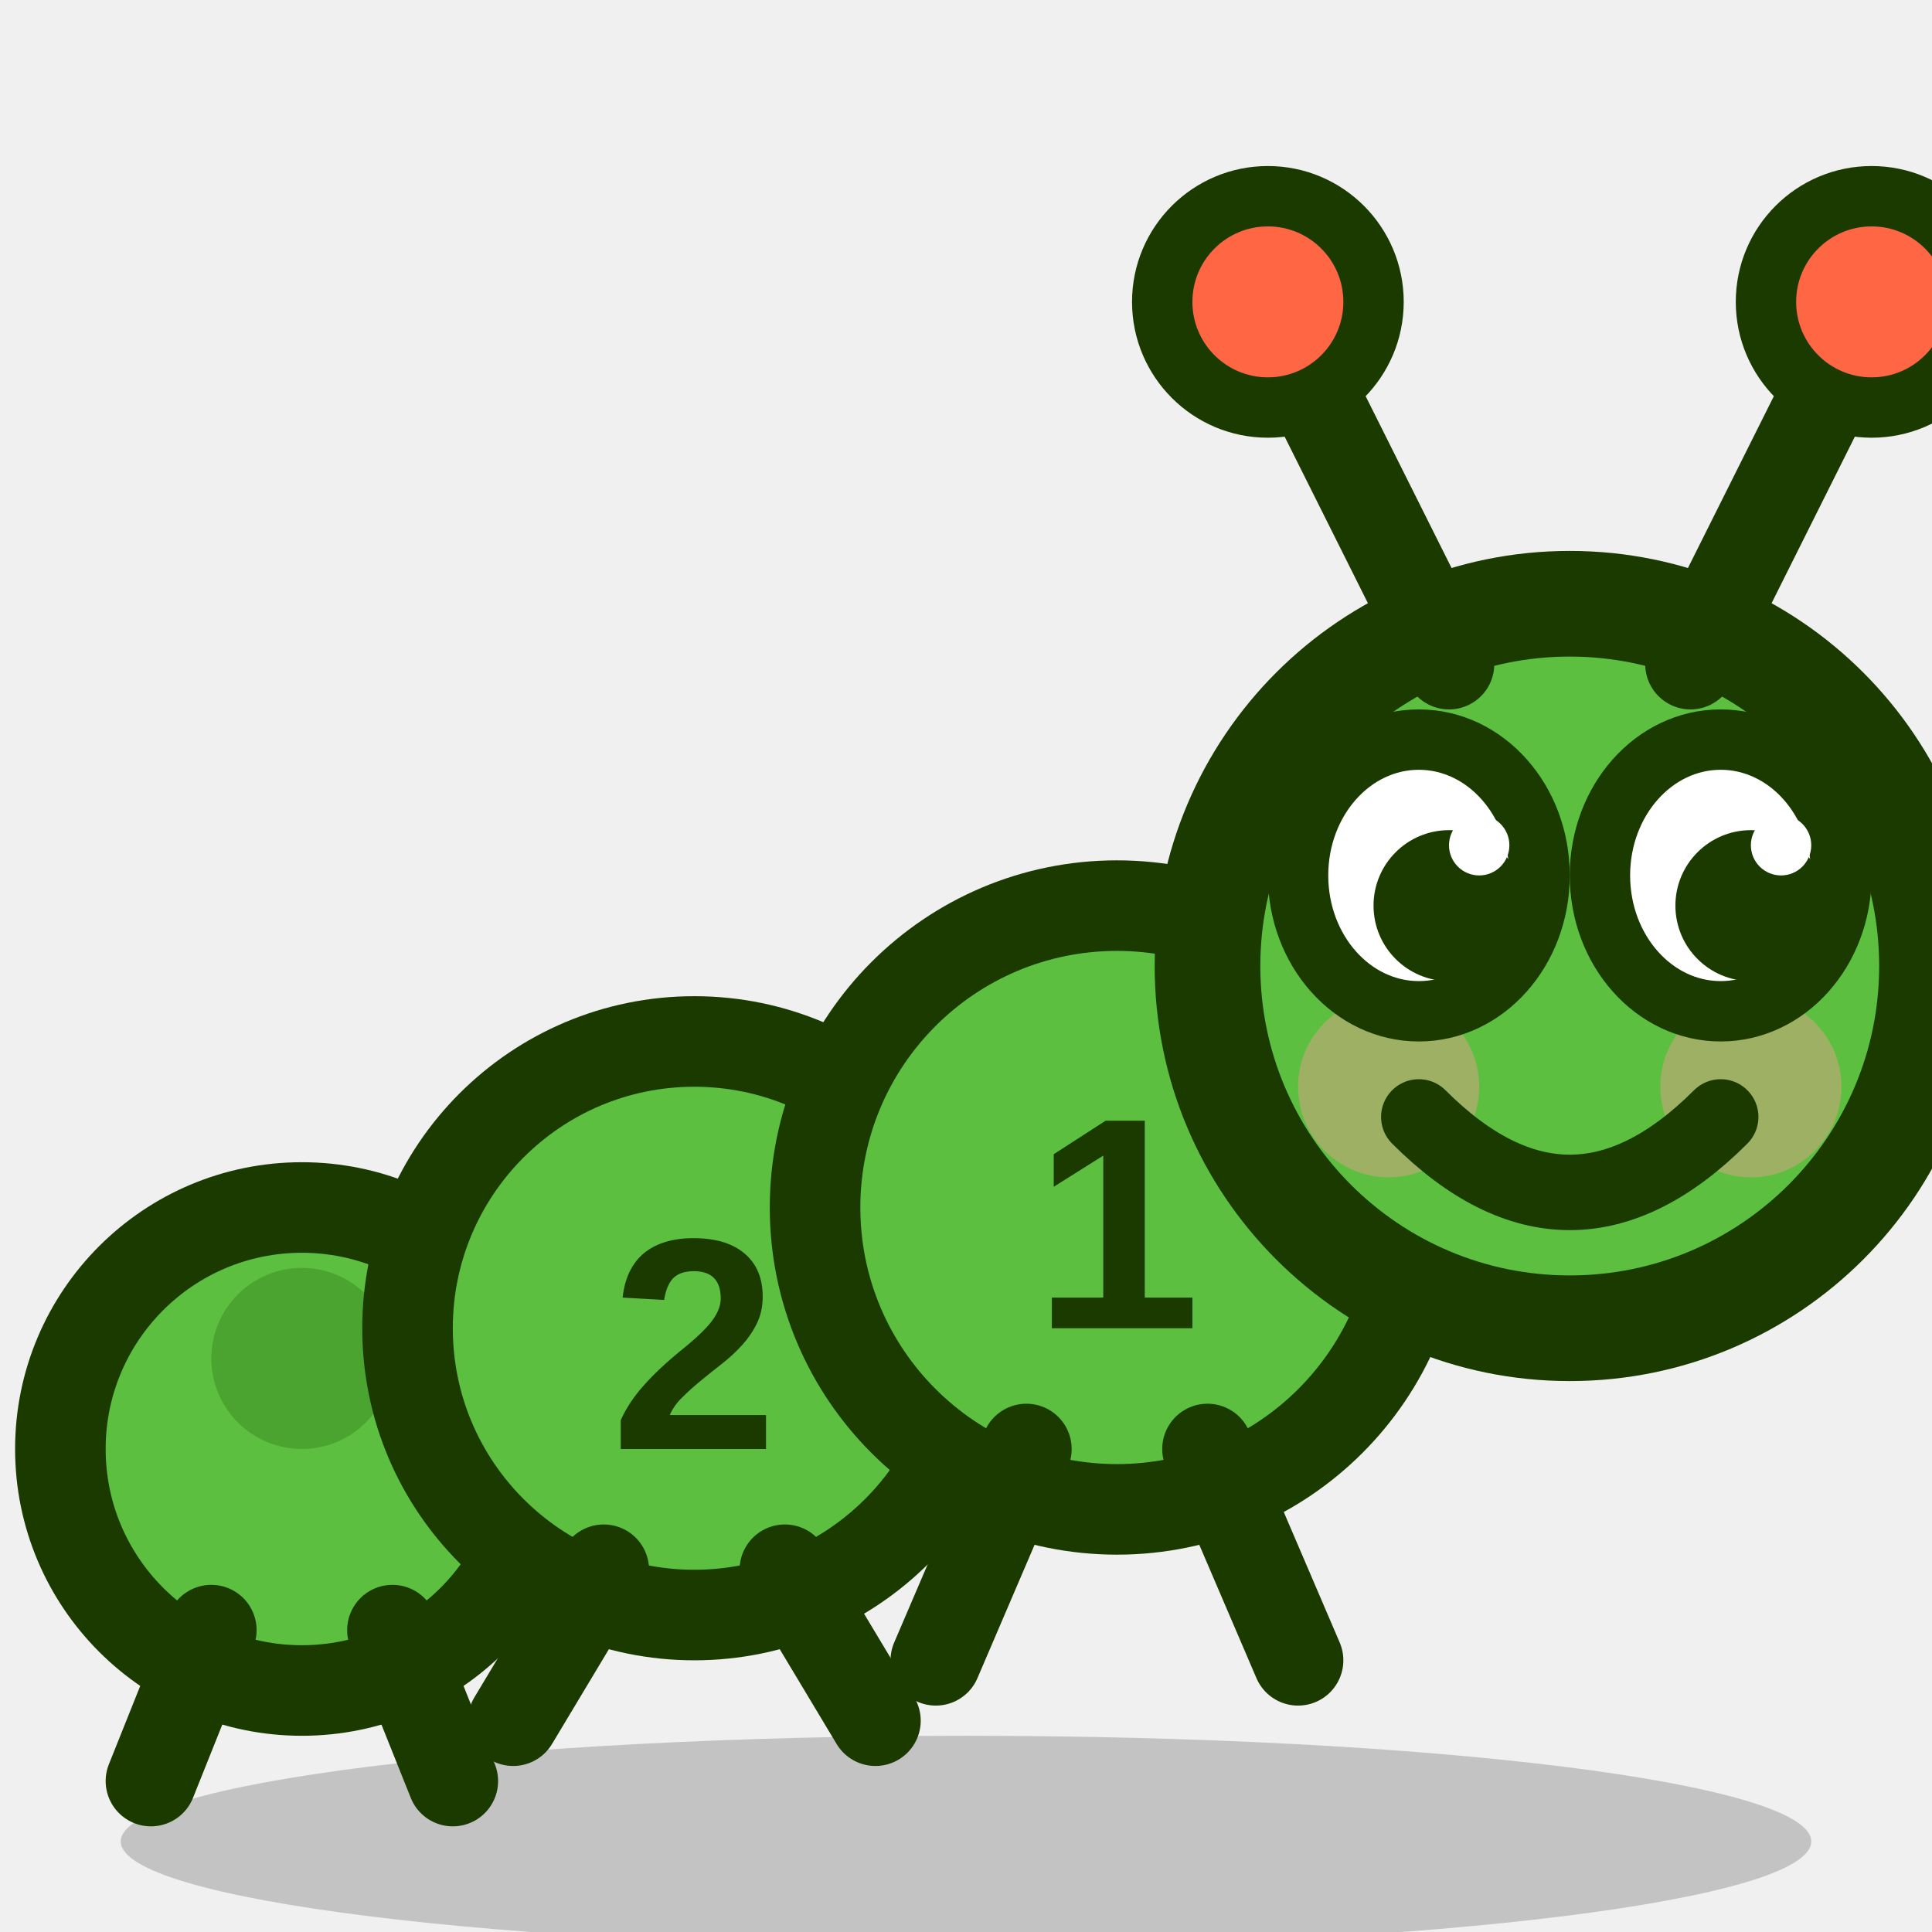
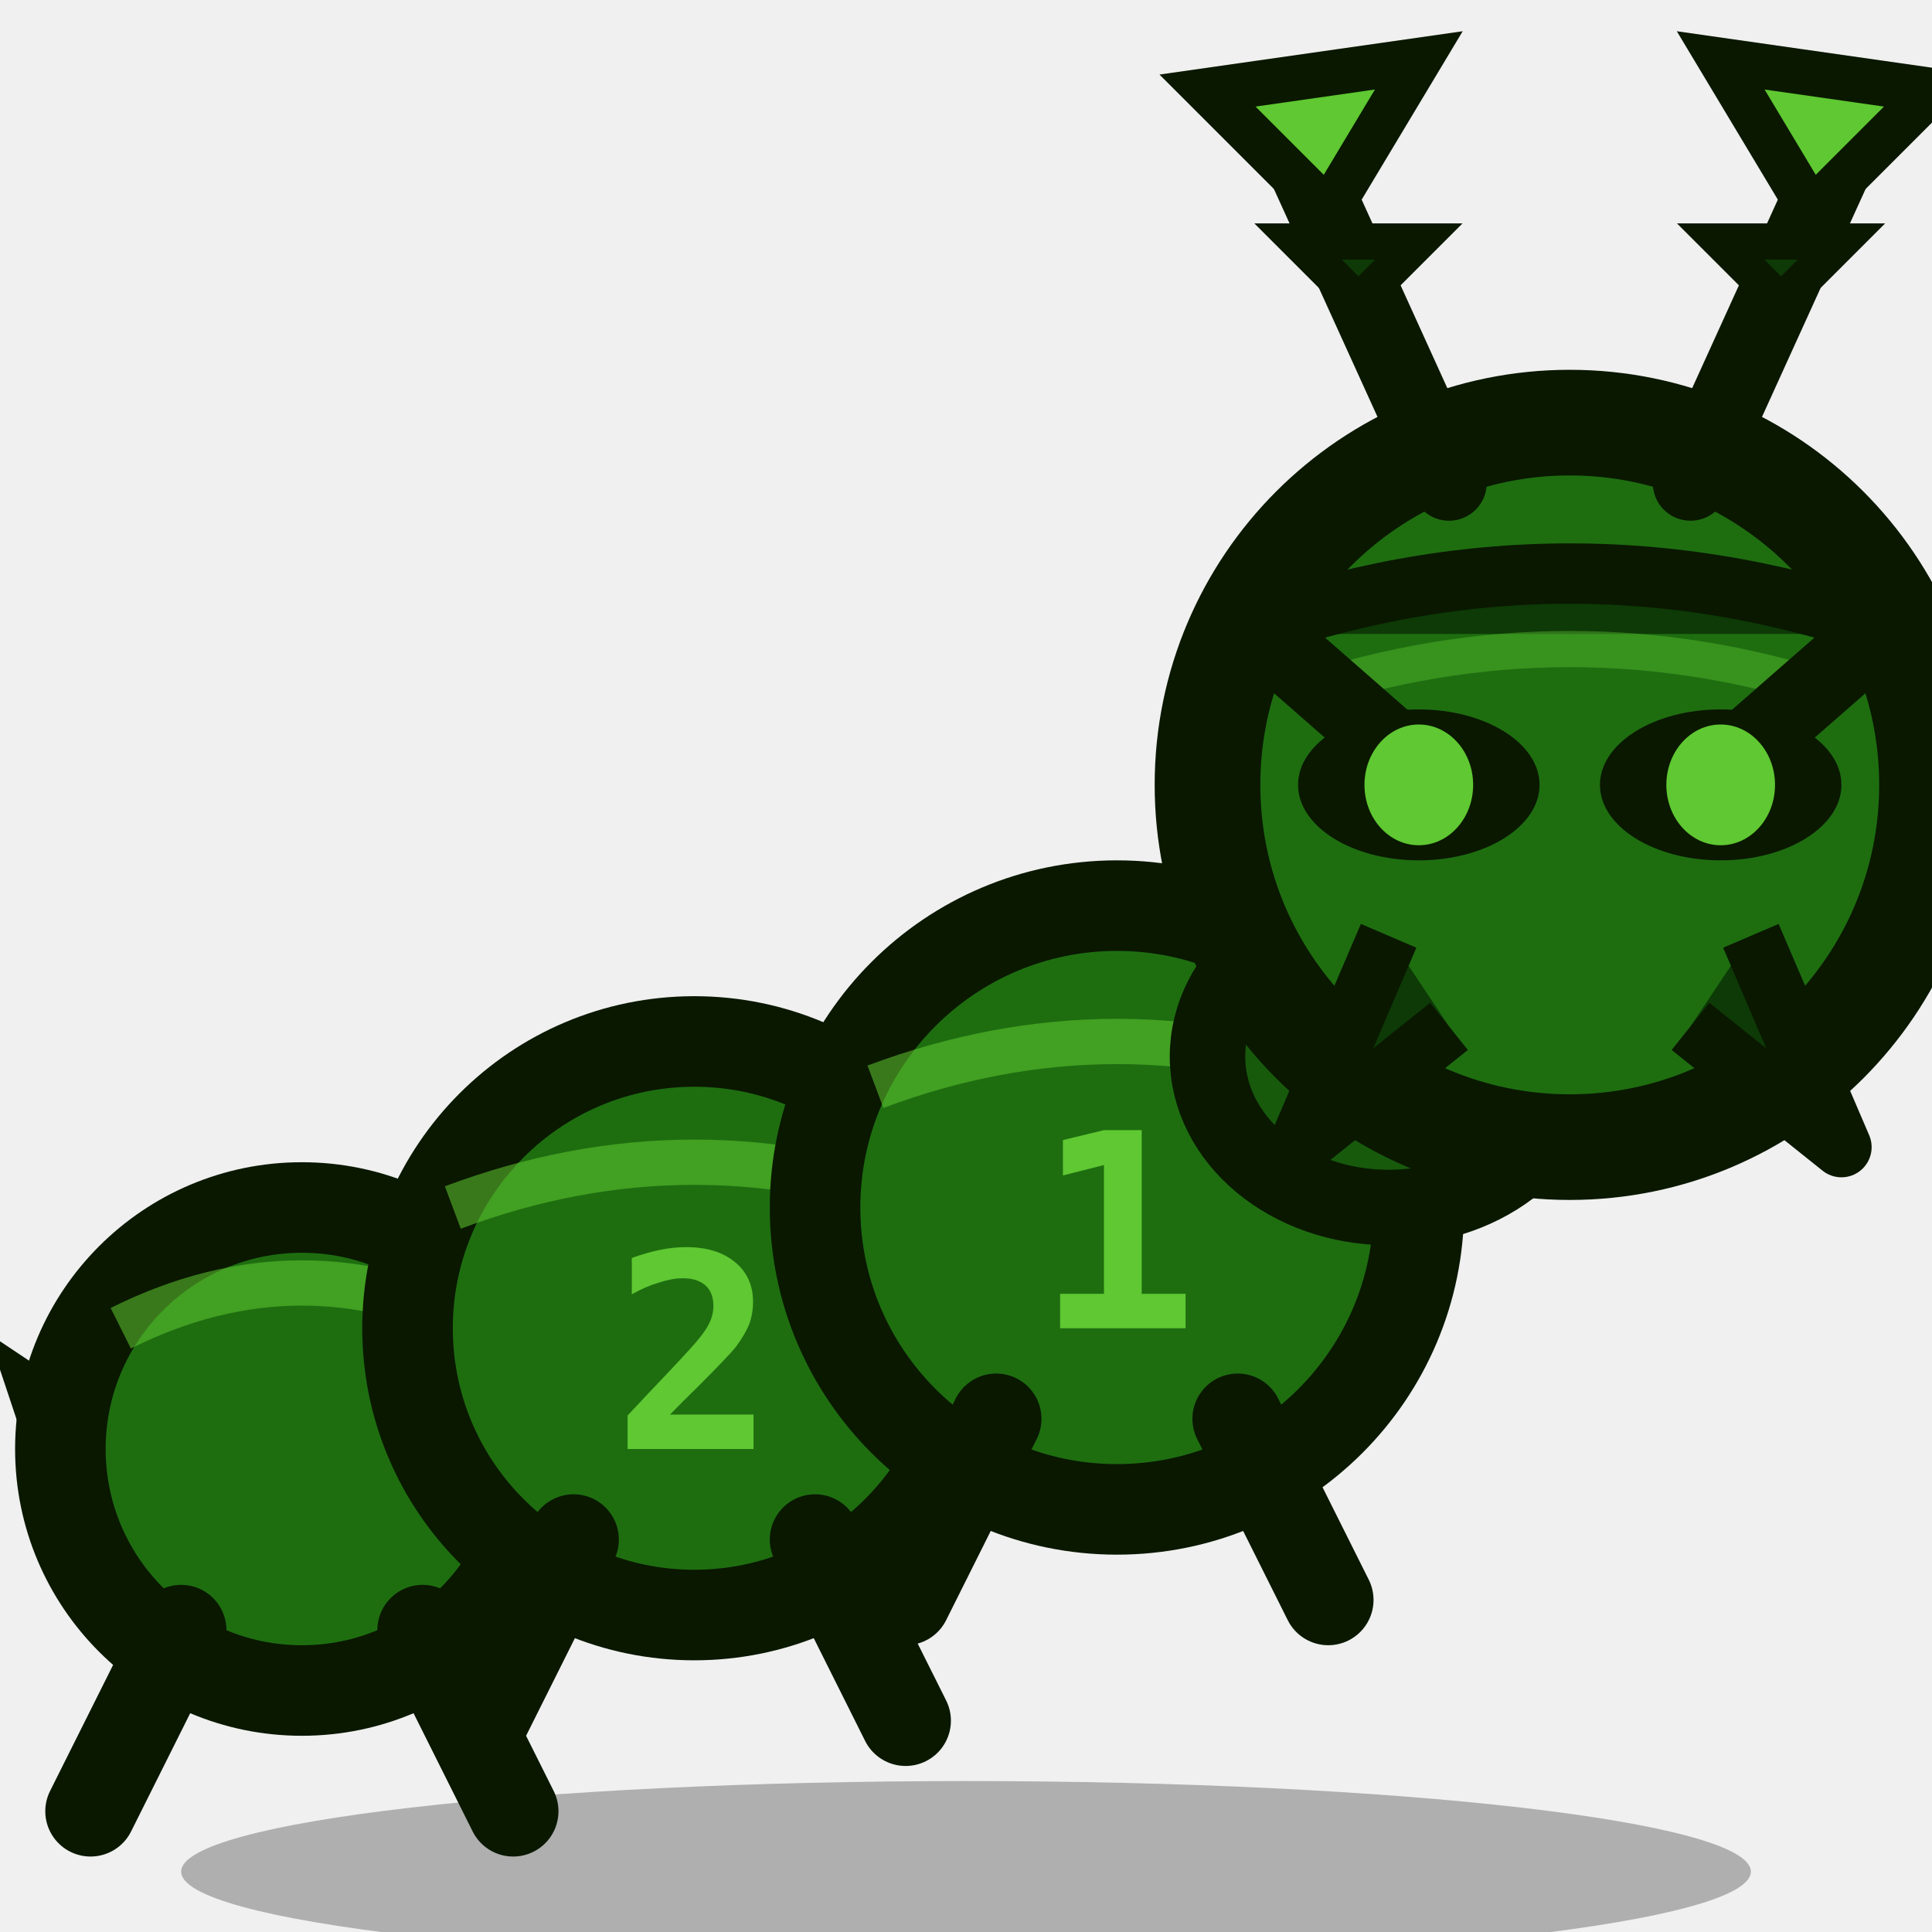
<svg xmlns="http://www.w3.org/2000/svg" viewBox="0 0 64 64">
-   <ellipse cx="32" cy="61" rx="28" ry="3.5" fill="#00000030" />
-   <circle cx="10" cy="48" r="8" fill="#5DBF40" stroke="#1A3A00" stroke-width="3" />
-   <circle cx="10" cy="45" r="3" fill="#3A8A20" opacity="0.5" />
-   <circle cx="23" cy="44" r="9.5" fill="#5DBF40" stroke="#1A3A00" stroke-width="3" />
-   <text x="23" y="48" font-size="10" fill="#1A3A00" text-anchor="middle" font-family="Arial" font-weight="bold">2</text>
-   <circle cx="37" cy="40" r="10" fill="#5DBF40" stroke="#1A3A00" stroke-width="3" />
-   <text x="37" y="44" font-size="10" fill="#1A3A00" text-anchor="middle" font-family="Arial" font-weight="bold">1</text>
-   <circle cx="52" cy="32" r="12" fill="#5DBF40" stroke="#1A3A00" stroke-width="3.5" />
-   <circle cx="46" cy="36" r="3" fill="#FF9999" opacity="0.4" />
-   <circle cx="58" cy="36" r="3" fill="#FF9999" opacity="0.4" />
-   <ellipse cx="47" cy="29" rx="4" ry="4.5" fill="white" stroke="#1A3A00" stroke-width="2" />
-   <ellipse cx="57" cy="29" rx="4" ry="4.5" fill="white" stroke="#1A3A00" stroke-width="2" />
-   <circle cx="48" cy="30" r="2.5" fill="#1A3A00" />
-   <circle cx="58" cy="30" r="2.5" fill="#1A3A00" />
-   <circle cx="49" cy="28" r="1" fill="white" />
-   <circle cx="59" cy="28" r="1" fill="white" />
-   <path d="M47,37 Q52,42 57,37" fill="none" stroke="#1A3A00" stroke-width="2.5" stroke-linecap="round" />
-   <line x1="48" y1="22" x2="42" y2="10" stroke="#1A3A00" stroke-width="3" stroke-linecap="round" />
-   <line x1="56" y1="22" x2="62" y2="10" stroke="#1A3A00" stroke-width="3" stroke-linecap="round" />
-   <circle cx="42" cy="10" r="3.5" fill="#FF6644" stroke="#1A3A00" stroke-width="2" />
-   <circle cx="62" cy="10" r="3.5" fill="#FF6644" stroke="#1A3A00" stroke-width="2" />
-   <line x1="7" y1="54" x2="5" y2="59" stroke="#1A3A00" stroke-width="3" stroke-linecap="round" />
-   <line x1="13" y1="54" x2="15" y2="59" stroke="#1A3A00" stroke-width="3" stroke-linecap="round" />
-   <line x1="20" y1="52" x2="17" y2="57" stroke="#1A3A00" stroke-width="3" stroke-linecap="round" />
-   <line x1="26" y1="52" x2="29" y2="57" stroke="#1A3A00" stroke-width="3" stroke-linecap="round" />
-   <line x1="34" y1="48" x2="31" y2="55" stroke="#1A3A00" stroke-width="3" stroke-linecap="round" />
-   <line x1="40" y1="48" x2="43" y2="55" stroke="#1A3A00" stroke-width="3" stroke-linecap="round" />
+   <ellipse cx="32" cy="62" rx="26" ry="3" fill="#00000045" />
+   <polygon points="3,52 1,46 7,50" fill="#0D3A06" stroke="#0A1800" stroke-width="1.5" />
+   <circle cx="10" cy="48" r="8" fill="#1E6E10" stroke="#0A1800" stroke-width="3" />
+   <path d="M4,44 Q10,41 16,44" fill="none" stroke="#5FC832" stroke-width="1.5" opacity="0.55" />
+   <circle cx="23" cy="44" r="9.5" fill="#1E6E10" stroke="#0A1800" stroke-width="3" />
+   <path d="M15,40 Q23,37 31,40" fill="none" stroke="#5FC832" stroke-width="1.5" opacity="0.55" />
+   <text x="23" y="48" font-size="9" fill="#5FC832" text-anchor="middle" font-family="monospace" font-weight="bold">2</text>
+   <circle cx="37" cy="40" r="10" fill="#1E6E10" stroke="#0A1800" stroke-width="3" />
+   <path d="M29,36 Q37,33 45,36" fill="none" stroke="#5FC832" stroke-width="1.5" opacity="0.55" />
+   <text x="37" y="44" font-size="9" fill="#5FC832" text-anchor="middle" font-family="monospace" font-weight="bold">1</text>
+   <ellipse cx="46" cy="35" rx="6" ry="5" fill="#175A0C" stroke="#0A1800" stroke-width="2.5" />
+   <circle cx="52" cy="26" r="12" fill="#1E6E10" stroke="#0A1800" stroke-width="3.5" />
+   <path d="M41,21 Q52,17 63,21" fill="#0D3A06" stroke="#0A1800" stroke-width="2" />
+   <path d="M43,23 Q52,20 61,23" fill="none" stroke="#5FC832" stroke-width="1.2" opacity="0.4" />
+   <path d="M43,22 L47,25.5" stroke="#0A1800" stroke-width="2.5" stroke-linecap="round" />
+   <path d="M61,22 L57,25.5" stroke="#0A1800" stroke-width="2.5" stroke-linecap="round" />
+   <ellipse cx="47" cy="26" rx="4" ry="2.5" fill="#0A1800" />
+   <ellipse cx="57" cy="26" rx="4" ry="2.5" fill="#0A1800" />
+   <ellipse cx="47" cy="26" rx="1.8" ry="2" fill="#5FC832" />
+   <ellipse cx="57" cy="26" rx="1.8" ry="2" fill="#5FC832" />
+   <path d="M46,31 L43,38 L48,34" fill="#0D3A06" stroke="#0A1800" stroke-width="2" stroke-linejoin="round" />
+   <path d="M58,31 L61,38 L56,34" fill="#0D3A06" stroke="#0A1800" stroke-width="2" stroke-linejoin="round" />
+   <line x1="48" y1="16" x2="43" y2="5" stroke="#0A1800" stroke-width="2.5" stroke-linecap="round" />
+   <line x1="56" y1="16" x2="61" y2="5" stroke="#0A1800" stroke-width="2.5" stroke-linecap="round" />
+   <polygon points="40,3 44,7 47,2" fill="#5FC832" stroke="#0A1800" stroke-width="1.5" />
+   <polygon points="64,3 60,7 57,2" fill="#5FC832" stroke="#0A1800" stroke-width="1.5" />
+   <polygon points="45,10 43,8 47,8" fill="#0D3A06" stroke="#0A1800" stroke-width="1.2" />
+   <polygon points="59,10 57,8 61,8" fill="#0D3A06" stroke="#0A1800" stroke-width="1.2" />
+   <line x1="6" y1="54" x2="3" y2="60" stroke="#0A1800" stroke-width="3" stroke-linecap="round" />
+   <line x1="14" y1="54" x2="17" y2="60" stroke="#0A1800" stroke-width="3" stroke-linecap="round" />
+   <line x1="19" y1="51" x2="16" y2="57" stroke="#0A1800" stroke-width="3" stroke-linecap="round" />
+   <line x1="27" y1="51" x2="30" y2="57" stroke="#0A1800" stroke-width="3" stroke-linecap="round" />
+   <line x1="33" y1="47" x2="30" y2="53" stroke="#0A1800" stroke-width="3" stroke-linecap="round" />
+   <line x1="41" y1="47" x2="44" y2="53" stroke="#0A1800" stroke-width="3" stroke-linecap="round" />
</svg>
